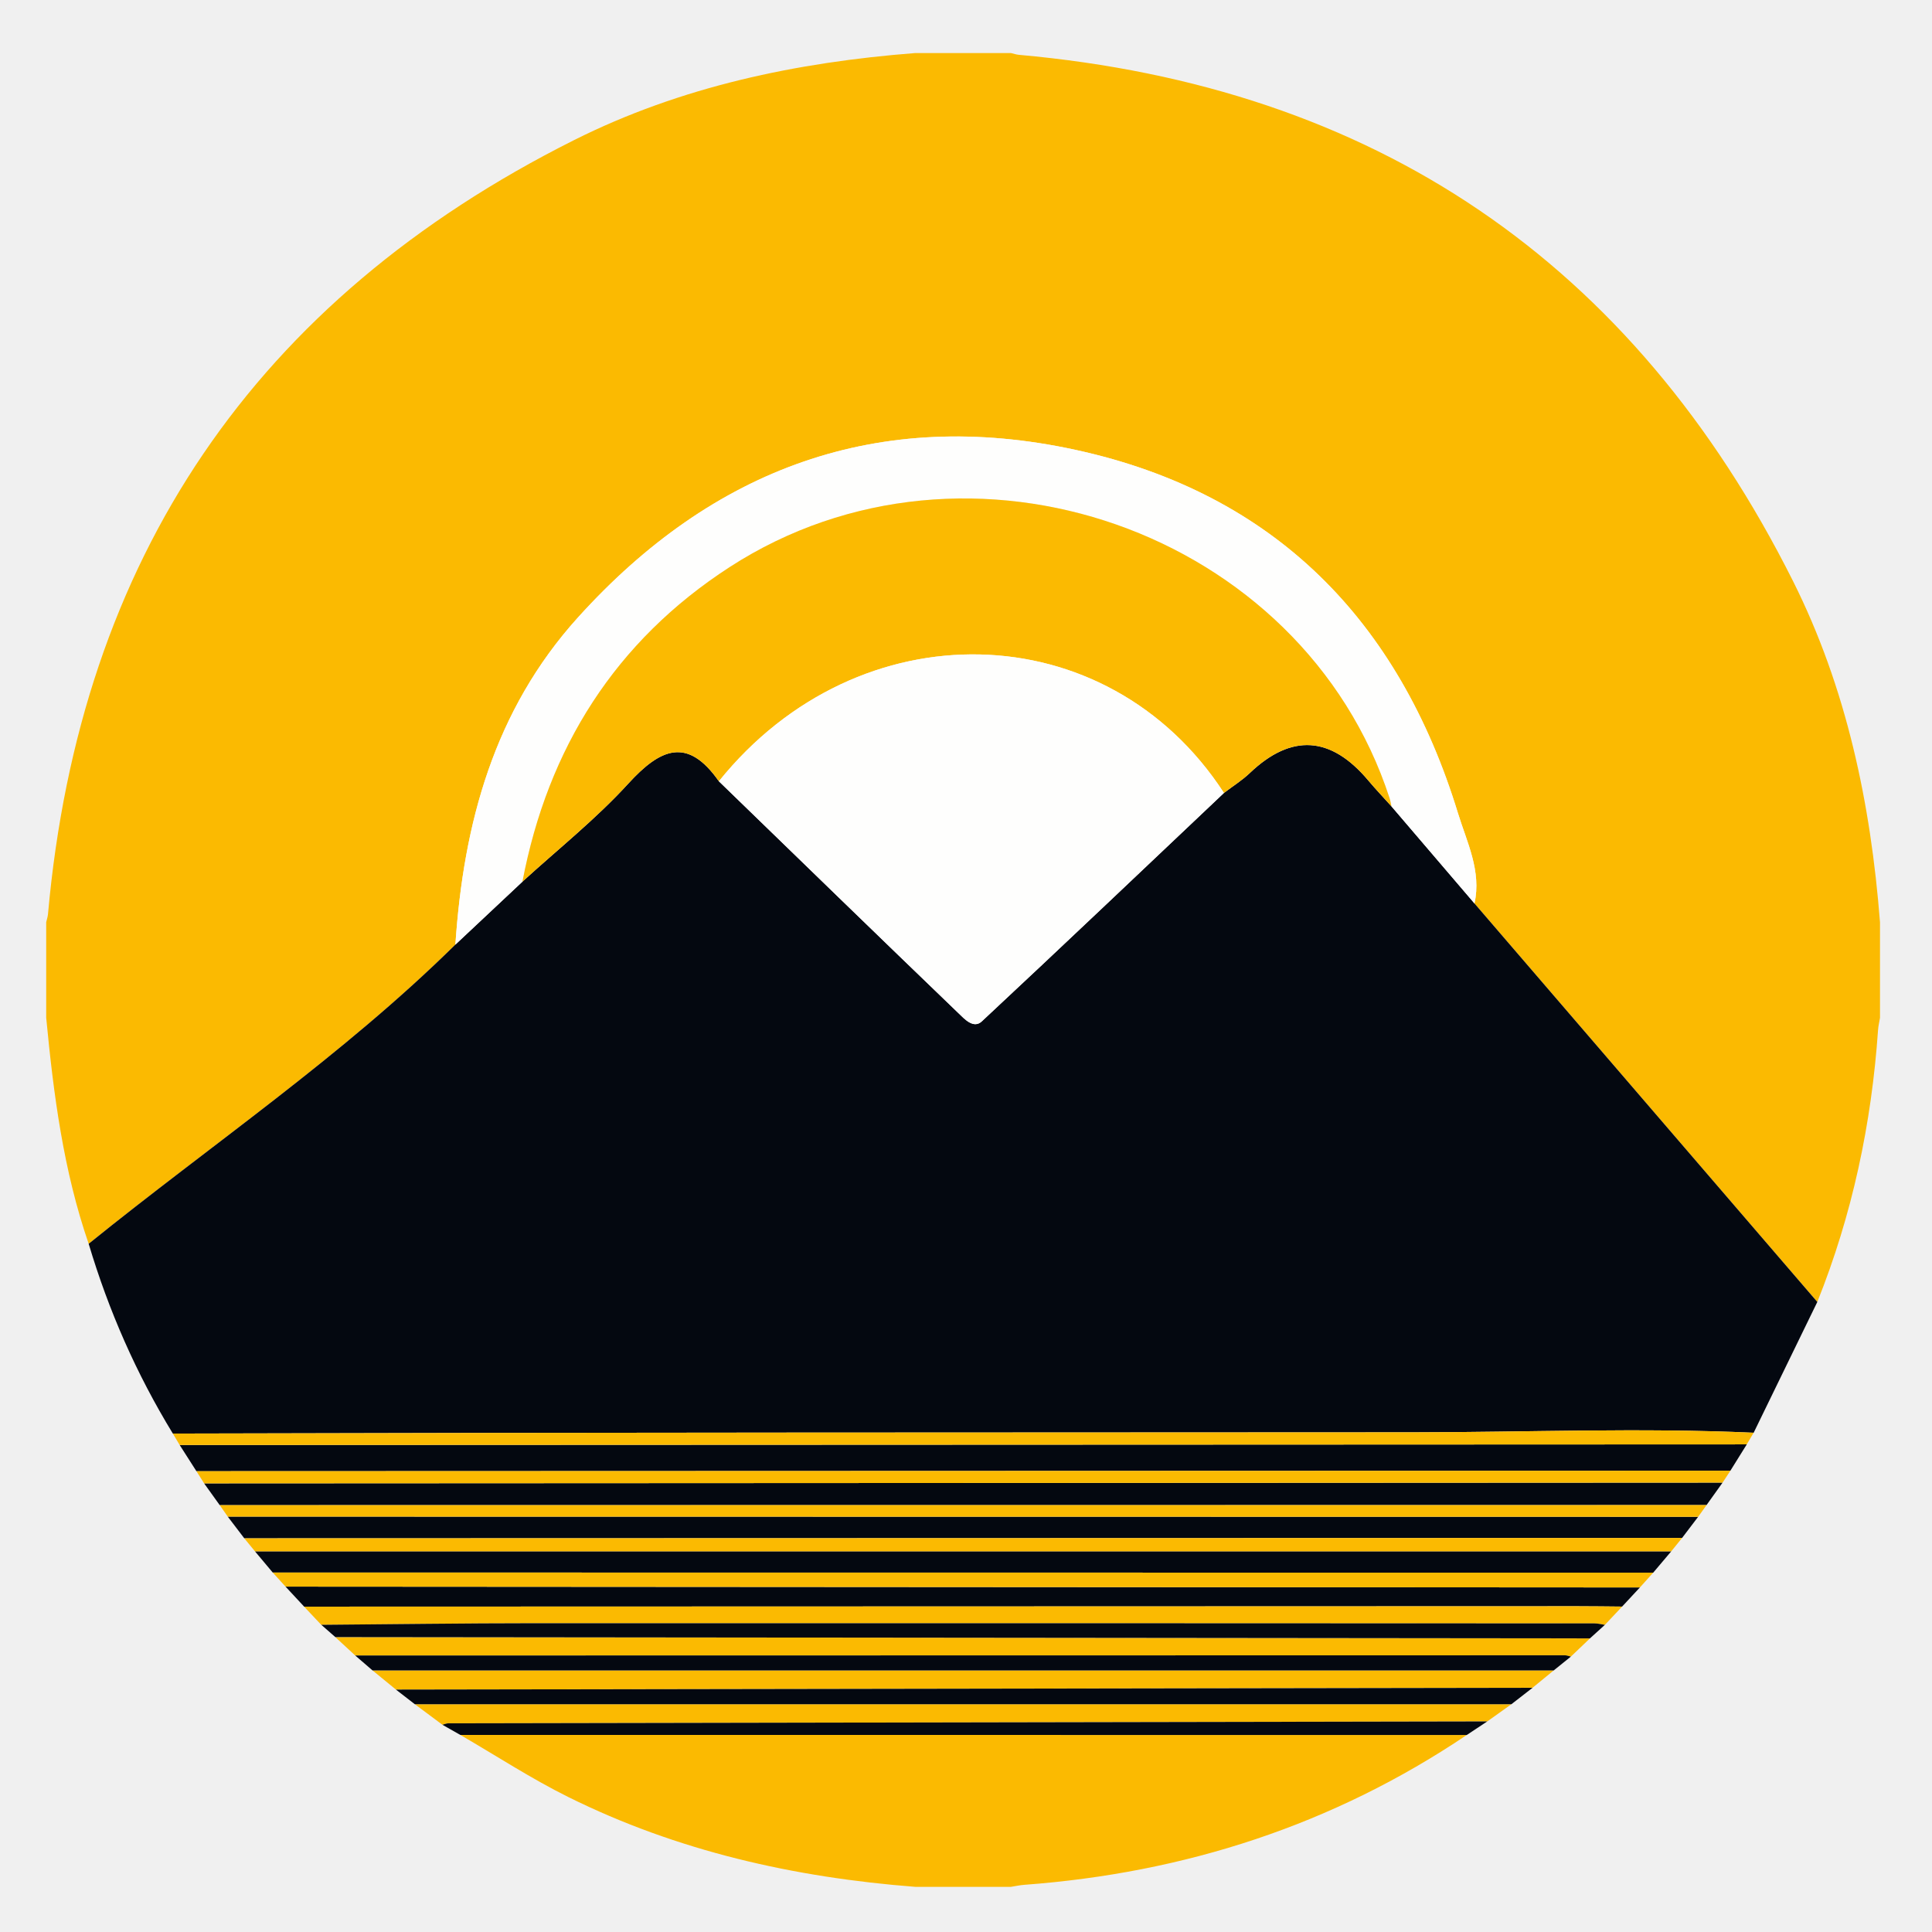
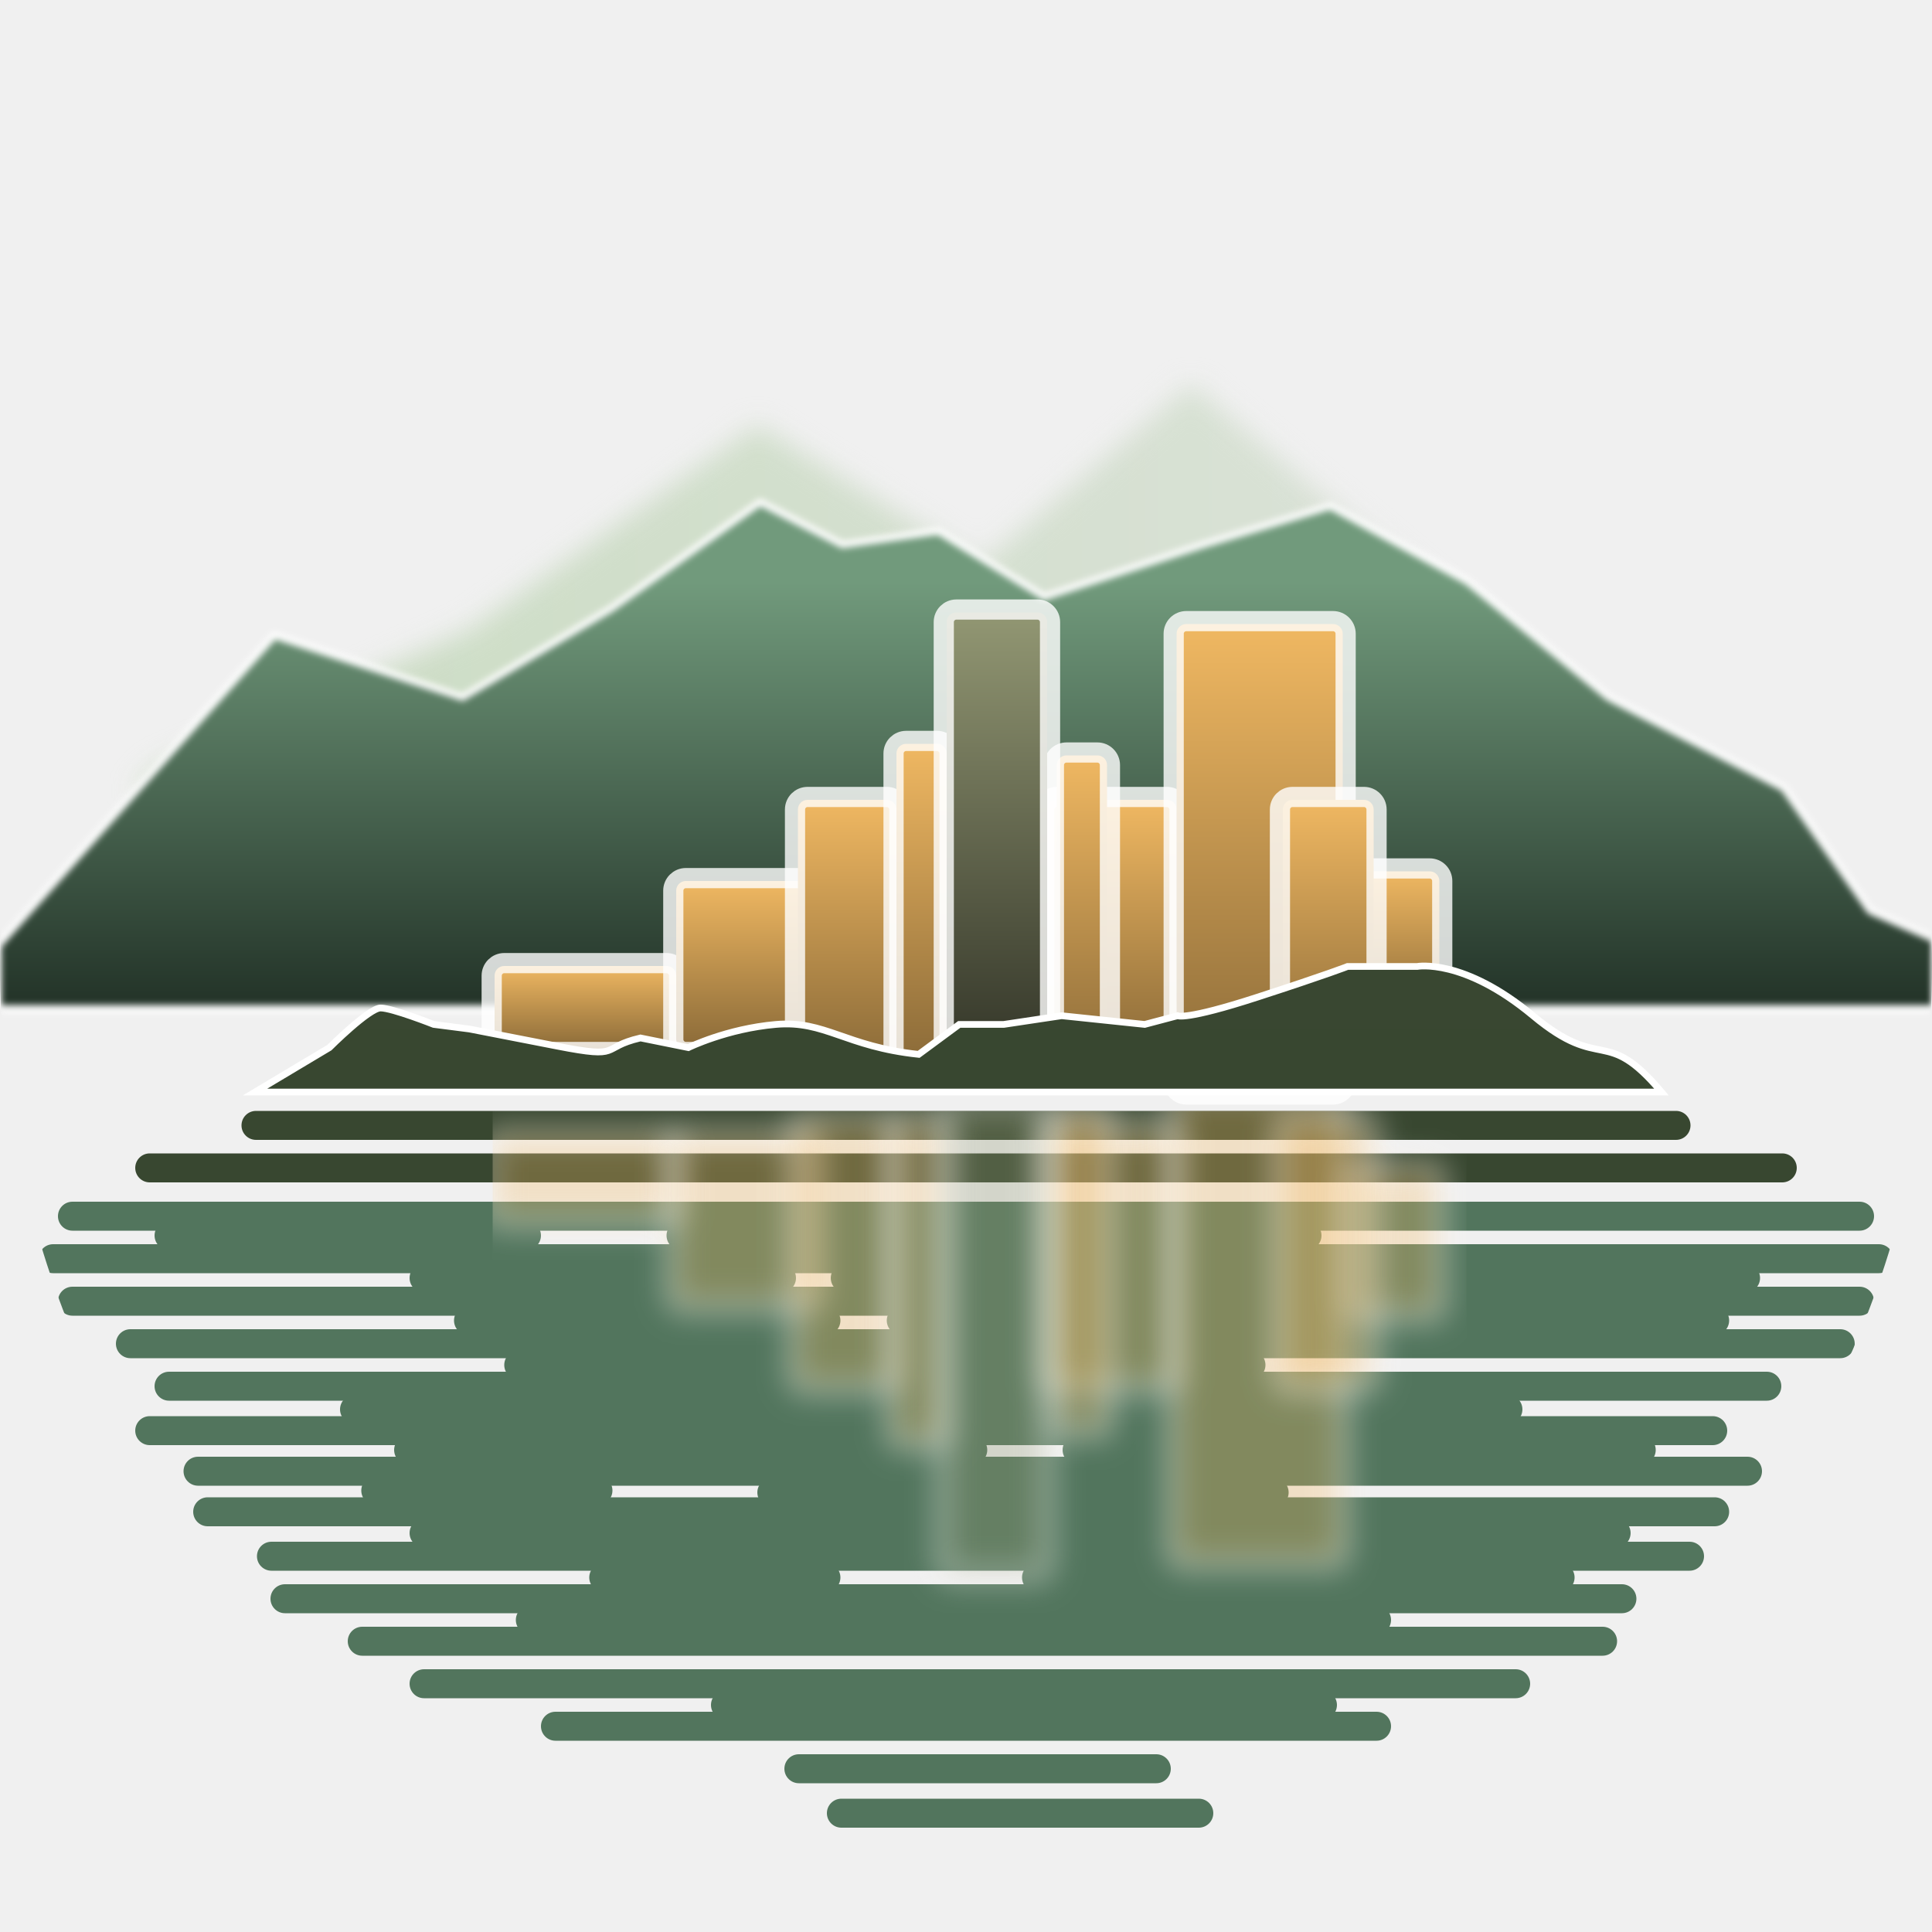
- <svg xmlns="http://www.w3.org/2000/svg" xmlns:xlink="http://www.w3.org/1999/xlink" width="281.46" height="281.46" enable-background="new 0 0 256 256" version="1.1" xml:space="preserve">
-   <style type="text/css">.st0{fill-rule:evenodd;clip-rule:evenodd;fill:#000000;}
- 
- 	@keyframes rotate {
- 		from {
- 			transform: rotate(0deg);
- 			transform-origin: 50% 50%;
- 		}
- 		to {
- 			transform: rotate(360deg);
- 			transform-origin: 50% 50%;
- 		}
- 	}
- 
- 	#Fill-1 {
- 	  animation-name: rotate;
- 		animation-duration: 6s;
- 		animation-iteration-count: infinite;
- 		animation-timing-function: linear;
- 	}
- 	#Fill-4 {
- 	  animation-name: rotate;
- 		animation-duration: 5s;
- 		animation-iteration-count: infinite;
- 		animation-timing-function: linear;
- 	}
- 	#Fill-6 {
- 	  animation-name: rotate;
- 		animation-duration: 4s;
- 		animation-iteration-count: infinite;
- 		animation-timing-function: linear;
- 	}</style>
+ <svg xmlns="http://www.w3.org/2000/svg" width="287" height="287" viewBox="0 0 287 287" fill="none">
+   <g clip-path="url(#clip0_60008_756)">
+     <mask id="mask0_60008_756" style="mask-type:luminance" maskUnits="userSpaceOnUse" x="0" y="0" width="287" height="287">
+       <path d="M287 143.5C287 64.247 222.753 0 143.5 0C64.247 0 0 64.247 0 143.5C0 222.753 64.247 287 143.5 287C222.753 287 287 222.753 287 143.5Z" fill="white" />
+     </mask>
+     <g mask="url(#mask0_60008_756)">
+       <g filter="url(#filter0_f_60008_756)">
+         <path d="M51.086 101.885L23.247 114.226L19.803 117.957H259.448L245.672 115.087L176.935 57.113L145.796 83.804L112.504 63.14L69.741 93.562L51.086 101.885Z" fill="url(#paint0_linear_60008_756)" />
+       </g>
+       <g filter="url(#filter1_f_60008_756)">
+         <path d="M40.467 94.71L-0.287 140.63V149.814H289.87V140.63L277.792 135.32L264.987 117.096L238.94 103.607L217.986 86.387L197.613 75.194L178.696 80.934L155.123 88.683L139.407 78.925L125.147 80.934L112.923 74.62L90.805 90.405L68.687 103.607L40.467 94.71Z" fill="url(#paint1_linear_60008_756)" />
+         <path d="M40.754 94.423L-0.287 140.486V149.814H289.87V140.63L277.792 135.32L264.987 117.096L238.94 103.607L217.986 86.387L197.613 75.194L178.696 80.934L155.123 88.683L139.407 78.925L125.147 80.934L112.923 74.62L90.805 90.405L68.687 103.607L40.754 94.423Z" stroke="white" />
+       </g>
+       <path d="M276.237 178.514H10.762C9.574 178.514 8.61 179.478 8.61 180.667C8.61 181.855 9.574 182.819 10.762 182.819H276.237C277.426 182.819 278.39 181.855 278.39 180.667C278.39 179.478 277.426 178.514 276.237 178.514Z" fill="#52755D" />
+       <path d="M279.108 184.828H7.892C6.704 184.828 5.74 185.792 5.74 186.981C5.74 188.169 6.704 189.133 7.892 189.133H279.108C280.296 189.133 281.26 188.169 281.26 186.981C281.26 185.792 280.296 184.828 279.108 184.828Z" fill="#52755D" />
+       <path d="M276.237 191.142H10.762C9.574 191.142 8.61 192.106 8.61 193.294C8.61 194.483 9.574 195.447 10.762 195.447H276.237C277.426 195.447 278.39 194.483 278.39 193.294C278.39 192.106 277.426 191.142 276.237 191.142Z" fill="#52755D" />
+       <path d="M273.367 197.456H19.372C18.184 197.456 17.22 198.42 17.22 199.609C17.22 200.797 18.184 201.761 19.372 201.761H273.367C274.556 201.761 275.52 200.797 275.52 199.609C275.52 198.42 274.556 197.456 273.367 197.456Z" fill="#52755D" />
+       <path d="M262.461 203.77H25.113C23.924 203.77 22.96 204.734 22.96 205.923C22.96 207.111 23.924 208.075 25.113 208.075H262.461C263.65 208.075 264.614 207.111 264.614 205.923C264.614 204.734 263.65 203.77 262.461 203.77Z" fill="#52755D" />
+       <path d="M254.425 210.371H22.242C21.054 210.371 20.09 211.335 20.09 212.523C20.09 213.712 21.054 214.676 22.242 214.676H254.425C255.614 214.676 256.578 213.712 256.578 212.523C256.578 211.335 255.614 210.371 254.425 210.371Z" fill="#52755D" />
+       <path d="M259.591 216.398H29.417C28.229 216.398 27.265 217.362 27.265 218.55C27.265 219.739 28.229 220.703 29.417 220.703H259.591C260.78 220.703 261.744 219.739 261.744 218.55C261.744 217.362 260.78 216.398 259.591 216.398Z" fill="#52755D" />
+       <path d="M254.712 222.425H30.852C29.664 222.425 28.7 223.389 28.7 224.578C28.7 225.766 29.664 226.73 30.852 226.73H254.712C255.901 226.73 256.865 225.766 256.865 224.578C256.865 223.389 255.901 222.425 254.712 222.425Z" fill="#52755D" />
+       <path d="M250.981 229.026H40.323C39.135 229.026 38.171 229.99 38.171 231.179C38.171 232.367 39.135 233.331 40.323 233.331H250.981C252.17 233.331 253.134 232.367 253.134 231.179C253.134 229.99 252.17 229.026 250.981 229.026Z" fill="#52755D" />
+       <path d="M240.936 235.34H42.332C41.144 235.34 40.18 236.304 40.18 237.492C40.18 238.681 41.144 239.645 42.332 239.645H240.936C242.125 239.645 243.089 238.681 243.089 237.492C243.089 236.304 242.125 235.34 240.936 235.34Z" fill="#52755D" />
+       <path d="M238.066 241.654H53.812C52.624 241.654 51.66 242.618 51.66 243.807C51.66 244.995 52.624 245.959 53.812 245.959H238.066C239.255 245.959 240.219 244.995 240.219 243.807C240.219 242.618 239.255 241.654 238.066 241.654Z" fill="#52755D" />
+       <path d="M225.151 247.968H62.996C61.808 247.968 60.844 248.932 60.844 250.121C60.844 251.309 61.808 252.273 62.996 252.273H225.151C226.34 252.273 227.304 251.309 227.304 250.121C227.304 248.932 226.34 247.968 225.151 247.968Z" fill="#52755D" />
+       <path d="M204.487 254.282H82.512C81.324 254.282 80.36 255.246 80.36 256.434C80.36 257.623 81.324 258.587 82.512 258.587H204.487C205.676 258.587 206.64 257.623 206.64 256.434C206.64 255.246 205.676 254.282 204.487 254.282Z" fill="#52755D" />
+       <path d="M78.207 181.384H25.113C23.924 181.384 22.96 182.348 22.96 183.537C22.96 184.725 23.924 185.689 25.113 185.689H78.207C79.396 185.689 80.36 184.725 80.36 183.537C80.36 182.348 79.396 181.384 78.207 181.384Z" fill="#52755D" />
+       <path d="M116.091 187.698H62.996C61.808 187.698 60.844 188.662 60.844 189.85C60.844 191.039 61.808 192.003 62.996 192.003H116.091C117.28 192.003 118.244 191.039 118.244 189.85C118.244 188.662 117.28 187.698 116.091 187.698Z" fill="#52755D" />
+       <path d="M122.692 194.012H69.597C68.409 194.012 67.445 194.976 67.445 196.164C67.445 197.353 68.409 198.317 69.597 198.317H122.692C123.881 198.317 124.845 197.353 124.845 196.164C124.845 194.976 123.881 194.012 122.692 194.012Z" fill="#52755D" />
+       <path d="M185.832 200.613H77.059C75.871 200.613 74.907 201.577 74.907 202.766C74.907 203.954 75.871 204.918 77.059 204.918H185.832C187.021 204.918 187.985 203.954 187.985 202.766C187.985 201.577 187.021 200.613 185.832 200.613Z" fill="#52755D" />
+       <path d="M224.003 207.214H52.664C51.476 207.214 50.512 208.178 50.512 209.366C50.512 210.555 51.476 211.519 52.664 211.519H224.003C225.192 211.519 226.156 210.555 226.156 209.366C226.156 208.178 225.192 207.214 224.003 207.214Z" fill="#52755D" />
+       <path d="M243.806 213.241H160.002C158.814 213.241 157.85 214.205 157.85 215.393C157.85 216.582 158.814 217.546 160.002 217.546H243.806C244.995 217.546 245.959 216.582 245.959 215.393C245.959 214.205 244.995 213.241 243.806 213.241Z" fill="#52755D" />
+       <path d="M144.504 213.241H60.7C59.512 213.241 58.548 214.205 58.548 215.393C58.548 216.582 59.512 217.546 60.7 217.546H144.504C145.693 217.546 146.657 216.582 146.657 215.393C146.657 214.205 145.693 213.241 144.504 213.241Z" fill="#52755D" />
+       <path d="M189.276 219.555H114.656C113.468 219.555 112.504 220.519 112.504 221.707C112.504 222.896 113.468 223.86 114.656 223.86H189.276C190.465 223.86 191.429 222.896 191.429 221.707C191.429 220.519 190.465 219.555 189.276 219.555Z" fill="#52755D" />
+       <path d="M88.826 219.268H55.821C54.633 219.268 53.669 220.232 53.669 221.421C53.669 222.609 54.633 223.573 55.821 223.573H88.826C90.015 223.573 90.979 222.609 90.979 221.421C90.979 220.232 90.015 219.268 88.826 219.268Z" fill="#52755D" />
+       <path d="M240.076 225.582H62.996C61.808 225.582 60.844 226.546 60.844 227.735C60.844 228.923 61.808 229.887 62.996 229.887H240.076C241.264 229.887 242.228 228.923 242.228 227.735C242.228 226.546 241.264 225.582 240.076 225.582Z" fill="#52755D" />
+       <path d="M122.692 232.183H89.687C88.499 232.183 87.535 233.147 87.535 234.335C87.535 235.524 88.499 236.488 89.687 236.488H122.692C123.881 236.488 124.845 235.524 124.845 234.335C124.845 233.147 123.881 232.183 122.692 232.183Z" fill="#52755D" />
+       <path d="M231.752 232.183H153.975C152.787 232.183 151.823 233.147 151.823 234.335C151.823 235.524 152.787 236.488 153.975 236.488H231.752C232.941 236.488 233.905 235.524 233.905 234.335C233.905 233.147 232.941 232.183 231.752 232.183Z" fill="#52755D" />
+       <path d="M204.487 238.497H78.781C77.593 238.497 76.629 239.461 76.629 240.649C76.629 241.838 77.593 242.802 78.781 242.802H204.487C205.676 242.802 206.64 241.838 206.64 240.649C206.64 239.461 205.676 238.497 204.487 238.497Z" fill="#52755D" />
+       <path d="M196.451 251.125H107.768C106.58 251.125 105.616 252.089 105.616 253.277C105.616 254.466 106.58 255.43 107.768 255.43H196.451C197.64 255.43 198.604 254.466 198.604 253.277C198.604 252.089 197.64 251.125 196.451 251.125Z" fill="#52755D" />
+       <path d="M259.304 187.698H125.562C124.374 187.698 123.41 188.662 123.41 189.85C123.41 191.039 124.374 192.003 125.562 192.003H259.304C260.493 192.003 261.457 191.039 261.457 189.85C261.457 188.662 260.493 187.698 259.304 187.698Z" fill="#52755D" />
+       <path d="M254.712 194.012H133.885C132.697 194.012 131.733 194.976 131.733 196.164C131.733 197.353 132.697 198.317 133.885 198.317H254.712C255.901 198.317 256.865 197.353 256.865 196.164C256.865 194.976 255.901 194.012 254.712 194.012Z" fill="#52755D" />
+       <path d="M194.155 181.384H101.167C99.979 181.384 99.015 182.348 99.015 183.537C99.015 184.725 99.979 185.689 101.167 185.689H194.155C195.344 185.689 196.308 184.725 196.308 183.537C196.308 182.348 195.344 181.384 194.155 181.384Z" fill="#52755D" />
+       <path d="M171.769 260.596H118.674C117.486 260.596 116.522 261.56 116.522 262.748C116.522 263.937 117.486 264.901 118.674 264.901H171.769C172.958 264.901 173.922 263.937 173.922 262.748C173.922 261.56 172.958 260.596 171.769 260.596Z" fill="#52755D" />
+       <path d="M122.836 269.35C122.836 268.161 123.8 267.197 124.988 267.197H178.083C179.272 267.197 180.236 268.161 180.236 269.35C180.236 270.538 179.272 271.502 178.083 271.502H124.988C123.8 271.502 122.836 270.538 122.836 269.35Z" fill="#52755D" />
+       <path d="M99.015 143.5H74.907C74.114 143.5 73.472 144.142 73.472 144.935V154.406C73.472 155.199 74.114 155.841 74.907 155.841H99.015C99.808 155.841 100.45 155.199 100.45 154.406V144.935C100.45 144.142 99.808 143.5 99.015 143.5Z" fill="url(#paint2_linear_60008_756)" />
+       <path d="M99.015 143.07H74.907C73.877 143.07 73.041 143.905 73.041 144.935V154.406C73.041 155.436 73.877 156.272 74.907 156.272H99.015C100.045 156.272 100.881 155.436 100.881 154.406V144.935C100.881 143.905 100.045 143.07 99.015 143.07Z" stroke="white" stroke-opacity="0.8" stroke-width="3" />
+       <path d="M212.38 129.437H202.335C201.542 129.437 200.9 130.079 200.9 130.872V149.527C200.9 150.32 201.542 150.962 202.335 150.962H212.38C213.172 150.962 213.815 150.32 213.815 149.527V130.872C213.815 130.079 213.172 129.437 212.38 129.437Z" fill="url(#paint3_linear_60008_756)" />
+       <path d="M212.38 129.006H202.335C201.305 129.006 200.469 129.842 200.469 130.872V149.527C200.469 150.557 201.305 151.392 202.335 151.392H212.38C213.41 151.392 214.245 150.557 214.245 149.527V130.872C214.245 129.842 213.41 129.006 212.38 129.006Z" stroke="white" stroke-opacity="0.8" stroke-width="3" />
+       <path d="M119.966 130.872H101.885C101.092 130.872 100.45 131.514 100.45 132.307V154.406C100.45 155.199 101.092 155.841 101.885 155.841H119.966C120.758 155.841 121.401 155.199 121.401 154.406V132.307C121.401 131.514 120.758 130.872 119.966 130.872Z" fill="url(#paint4_linear_60008_756)" />
+       <path d="M119.966 130.442H101.885C100.854 130.442 100.019 131.277 100.019 132.307V154.406C100.019 155.436 100.854 156.272 101.885 156.272H119.966C120.996 156.272 121.831 155.436 121.831 154.406V132.307C121.831 131.277 120.996 130.442 119.966 130.442Z" stroke="white" stroke-opacity="0.8" stroke-width="3" />
+       <path d="M131.733 118.818H119.966C119.173 118.818 118.531 119.46 118.531 120.253V156.702C118.531 157.495 119.173 158.137 119.966 158.137H131.733C132.526 158.137 133.168 157.495 133.168 156.702V120.253C133.168 119.46 132.526 118.818 131.733 118.818Z" fill="url(#paint5_linear_60008_756)" />
+       <path d="M131.733 118.388H119.966C118.936 118.388 118.1 119.223 118.1 120.253V156.702C118.1 157.732 118.936 158.568 119.966 158.568H131.733C132.763 158.568 133.598 157.732 133.598 156.702V120.253C133.598 119.223 132.763 118.388 131.733 118.388Z" stroke="white" stroke-opacity="0.8" stroke-width="3" />
+       <path d="M173.348 118.818H156.989C156.196 118.818 155.554 119.46 155.554 120.253V155.554C155.554 156.347 156.196 156.989 156.989 156.989H173.348C174.14 156.989 174.783 156.347 174.783 155.554V120.253C174.783 119.46 174.14 118.818 173.348 118.818Z" fill="url(#paint6_linear_60008_756)" />
+       <path d="M173.348 118.388H156.989C155.959 118.388 155.123 119.223 155.123 120.253V155.554C155.123 156.584 155.959 157.42 156.989 157.42H173.348C174.378 157.42 175.213 156.584 175.213 155.554V120.253C175.213 119.223 174.378 118.388 173.348 118.388Z" stroke="white" stroke-opacity="0.8" stroke-width="3" />
+       <path d="M139.195 110.495H134.603C133.81 110.495 133.168 111.137 133.168 111.93V156.702C133.168 157.495 133.81 158.137 134.603 158.137H139.195C139.987 158.137 140.63 157.495 140.63 156.702V111.93C140.63 111.137 139.987 110.495 139.195 110.495Z" fill="url(#paint7_linear_60008_756)" />
+       <path d="M139.195 110.065H134.603C133.573 110.065 132.737 110.9 132.737 111.93V156.702C132.737 157.732 133.573 158.568 134.603 158.568H139.195C140.225 158.568 141.06 157.732 141.06 156.702V111.93C141.06 110.9 140.225 110.065 139.195 110.065Z" stroke="white" stroke-opacity="0.8" stroke-width="3" />
+       <path d="M163.016 112.217H158.424C157.631 112.217 156.989 112.859 156.989 113.652V158.424C156.989 159.217 157.631 159.859 158.424 159.859H163.016C163.808 159.859 164.451 159.217 164.451 158.424V113.652C164.451 112.859 163.808 112.217 163.016 112.217Z" fill="url(#paint8_linear_60008_756)" />
+       <path d="M163.016 111.786H158.424C157.394 111.786 156.558 112.622 156.558 113.652V158.424C156.558 159.454 157.394 160.289 158.424 160.289H163.016C164.046 160.289 164.881 159.454 164.881 158.424V113.652C164.881 112.622 164.046 111.786 163.016 111.786Z" stroke="white" stroke-opacity="0.8" stroke-width="3" />
+       <path d="M154.119 90.979H142.065C141.272 90.979 140.63 91.621 140.63 92.414V158.998C140.63 159.791 141.272 160.433 142.065 160.433H154.119C154.911 160.433 155.554 159.791 155.554 158.998V92.414C155.554 91.621 154.911 90.979 154.119 90.979Z" fill="url(#paint9_linear_60008_756)" />
+       <path d="M154.119 90.549H142.065C141.035 90.549 140.199 91.384 140.199 92.414V158.998C140.199 160.028 141.035 160.864 142.065 160.864H154.119C155.149 160.864 155.984 160.028 155.984 158.998V92.414C155.984 91.384 155.149 90.549 154.119 90.549Z" stroke="white" stroke-opacity="0.8" stroke-width="3" />
+       <path d="M198.03 92.701H176.218C175.425 92.701 174.783 93.344 174.783 94.136V160.72C174.783 161.513 175.425 162.155 176.218 162.155H198.03C198.822 162.155 199.465 161.513 199.465 160.72V94.136C199.465 93.344 198.822 92.701 198.03 92.701Z" fill="url(#paint10_linear_60008_756)" />
+       <path d="M198.03 92.27H176.218C175.188 92.27 174.352 93.106 174.352 94.136V160.72C174.352 161.75 175.188 162.586 176.218 162.586H198.03C199.06 162.586 199.895 161.75 199.895 160.72V94.136C199.895 93.106 199.06 92.27 198.03 92.27Z" stroke="white" stroke-opacity="0.8" stroke-width="3" />
+       <path d="M202.622 118.818H192.003C191.21 118.818 190.568 119.46 190.568 120.253V156.702C190.568 157.495 191.21 158.137 192.003 158.137H202.622C203.414 158.137 204.057 157.495 204.057 156.702V120.253C204.057 119.46 203.414 118.818 202.622 118.818Z" fill="url(#paint11_linear_60008_756)" />
+       <path d="M202.622 118.388H192.003C190.973 118.388 190.137 119.223 190.137 120.253V156.702C190.137 157.732 190.973 158.568 192.003 158.568H202.622C203.652 158.568 204.487 157.732 204.487 156.702V120.253C204.487 119.223 203.652 118.388 202.622 118.388Z" stroke="white" stroke-opacity="0.8" stroke-width="3" />
+       <path d="M64.431 152.179C64.431 152.179 58.261 149.739 56.539 149.739C54.817 149.739 48.933 155.623 48.933 155.623L37.884 162.224H246.82C238.353 152.179 238.066 159.497 227.734 150.887C217.402 142.277 210.514 143.569 210.514 143.569H206.209H200.182C200.182 143.569 197.312 144.717 186.693 148.161C176.074 151.605 174.926 150.887 174.926 150.887L170.047 152.179L157.706 150.887L149.096 152.179H142.495L136.468 156.627C125.562 155.479 122.577 151.544 115.267 152.179C107.958 152.814 102.253 155.623 102.253 155.623L95.14 154.188C88.97 155.623 92.701 157.345 82.799 155.408C72.898 153.47 69.741 152.862 69.741 152.862L64.431 152.179Z" fill="url(#paint12_linear_60008_756)" stroke="white" />
+       <path d="M264.757 171.339H22.242C21.054 171.339 20.09 172.303 20.09 173.491C20.09 174.68 21.054 175.644 22.242 175.644H264.757C265.946 175.644 266.91 174.68 266.91 173.491C266.91 172.303 265.946 171.339 264.757 171.339Z" fill="#384730" />
+       <path d="M248.973 165.025H38.028C36.839 165.025 35.875 165.989 35.875 167.178C35.875 168.366 36.839 169.33 38.028 169.33H248.973C250.161 169.33 251.125 168.366 251.125 167.178C251.125 165.989 250.161 165.025 248.973 165.025Z" fill="#384730" />
+       <mask id="mask1_60008_756" style="mask-type:alpha" maskUnits="userSpaceOnUse" x="73" y="165" width="145" height="75">
+         <path d="M217.833 165.025H73.185V239.645H217.833V165.025Z" fill="white" />
+       </mask>
+       <g mask="url(#mask1_60008_756)">
+         <g filter="url(#filter2_f_60008_756)">
+           <path d="M98.728 181.097H74.62C73.827 181.097 73.185 180.455 73.185 179.662V170.191C73.185 169.399 73.827 168.756 74.62 168.756H98.728C99.52 168.756 100.163 169.399 100.163 170.191V179.662C100.163 180.455 99.52 181.097 98.728 181.097Z" fill="#F0B862" fill-opacity="0.3" />
+           <path d="M98.728 181.528H74.62C73.59 181.528 72.754 180.692 72.754 179.662V170.191C72.754 169.161 73.59 168.326 74.62 168.326H98.728C99.758 168.326 100.593 169.161 100.593 170.191V179.662C100.593 180.692 99.758 181.528 98.728 181.528Z" stroke="white" stroke-opacity="0.3" stroke-width="3" />
+         </g>
+         <g filter="url(#filter3_f_60008_756)">
+           <path d="M212.093 195.16H202.048C201.255 195.16 200.613 194.518 200.613 193.725V175.07C200.613 174.278 201.255 173.635 202.048 173.635H212.093C212.885 173.635 213.528 174.278 213.528 175.07V193.725C213.528 194.518 212.885 195.16 212.093 195.16Z" fill="#F0B862" fill-opacity="0.3" />
+           <path d="M212.093 195.591H202.048C201.018 195.591 200.182 194.755 200.182 193.725V175.07C200.182 174.04 201.018 173.205 202.048 173.205H212.093C213.123 173.205 213.958 174.04 213.958 175.07V193.725C213.958 194.755 213.123 195.591 212.093 195.591Z" stroke="white" stroke-opacity="0.3" stroke-width="3" />
+         </g>
+         <g filter="url(#filter4_f_60008_756)">
+           <path d="M119.679 193.725H101.598C100.805 193.725 100.163 193.083 100.163 192.29V170.191C100.163 169.399 100.805 168.756 101.598 168.756H119.679C120.471 168.756 121.114 169.399 121.114 170.191V192.29C121.114 193.083 120.471 193.725 119.679 193.725Z" fill="#F0B862" fill-opacity="0.3" />
+           <path d="M119.679 194.156H101.598C100.568 194.156 99.732 193.32 99.732 192.29V170.191C99.732 169.161 100.568 168.326 101.598 168.326H119.679C120.709 168.326 121.544 169.161 121.544 170.191V192.29C121.544 193.32 120.709 194.156 119.679 194.156Z" stroke="white" stroke-opacity="0.3" stroke-width="3" />
+         </g>
+         <g filter="url(#filter5_f_60008_756)">
+           <path d="M131.446 205.779H119.679C118.886 205.779 118.244 205.137 118.244 204.344V167.895C118.244 167.103 118.886 166.46 119.679 166.46H131.446C132.238 166.46 132.881 167.103 132.881 167.895V204.344C132.881 205.137 132.238 205.779 131.446 205.779Z" fill="#F0B862" fill-opacity="0.3" />
+           <path d="M131.446 206.21H119.679C118.649 206.21 117.813 205.374 117.813 204.344V167.895C117.813 166.865 118.649 166.03 119.679 166.03H131.446C132.476 166.03 133.311 166.865 133.311 167.895V204.344C133.311 205.374 132.476 206.21 131.446 206.21Z" stroke="white" stroke-opacity="0.3" stroke-width="3" />
+         </g>
+         <g filter="url(#filter6_f_60008_756)">
+           <path d="M173.061 205.779H156.702C155.909 205.779 155.267 205.137 155.267 204.344V169.043C155.267 168.251 155.909 167.608 156.702 167.608H173.061C173.853 167.608 174.496 168.251 174.496 169.043V204.344C174.496 205.137 173.853 205.779 173.061 205.779Z" fill="#F0B862" fill-opacity="0.3" />
+           <path d="M173.061 206.21H156.702C155.672 206.21 154.836 205.374 154.836 204.344V169.043C154.836 168.013 155.672 167.178 156.702 167.178H173.061C174.091 167.178 174.926 168.013 174.926 169.043V204.344C174.926 205.374 174.091 206.21 173.061 206.21Z" stroke="white" stroke-opacity="0.3" stroke-width="3" />
+         </g>
+         <g filter="url(#filter7_f_60008_756)">
+           <path d="M138.908 214.102H134.316C133.523 214.102 132.881 213.46 132.881 212.667V167.895C132.881 167.103 133.523 166.46 134.316 166.46H138.908C139.7 166.46 140.343 167.103 140.343 167.895V212.667C140.343 213.46 139.7 214.102 138.908 214.102Z" fill="#F0B862" fill-opacity="0.3" />
+           <path d="M138.908 214.533H134.316C133.286 214.533 132.45 213.697 132.45 212.667V167.895C132.45 166.865 133.286 166.03 134.316 166.03H138.908C139.938 166.03 140.773 166.865 140.773 167.895V212.667C140.773 213.697 139.938 214.533 138.908 214.533Z" stroke="white" stroke-opacity="0.3" stroke-width="3" />
+         </g>
+         <g filter="url(#filter8_f_60008_756)">
+           <path d="M162.729 212.38H158.137C157.344 212.38 156.702 211.738 156.702 210.945V166.173C156.702 165.38 157.344 164.738 158.137 164.738H162.729C163.521 164.738 164.164 165.38 164.164 166.173V210.945C164.164 211.738 163.521 212.38 162.729 212.38Z" fill="#F0B862" fill-opacity="0.3" />
+           <path d="M162.729 212.811H158.137C157.107 212.811 156.271 211.975 156.271 210.945V166.173C156.271 165.143 157.107 164.308 158.137 164.308H162.729C163.759 164.308 164.594 165.143 164.594 166.173V210.945C164.594 211.975 163.759 212.811 162.729 212.811Z" stroke="white" stroke-opacity="0.3" stroke-width="3" />
+         </g>
+         <g filter="url(#filter9_f_60008_756)">
+           <path d="M153.832 233.618H141.778C140.985 233.618 140.343 232.976 140.343 232.183V165.599C140.343 164.807 140.985 164.164 141.778 164.164H153.832C154.624 164.164 155.267 164.807 155.267 165.599V232.183C155.267 232.976 154.624 233.618 153.832 233.618Z" fill="#929773" fill-opacity="0.3" />
+           <path d="M153.832 234.049H141.778C140.748 234.049 139.912 233.213 139.912 232.183V165.599C139.912 164.569 140.748 163.734 141.778 163.734H153.832C154.862 163.734 155.697 164.569 155.697 165.599V232.183C155.697 233.213 154.862 234.049 153.832 234.049Z" stroke="white" stroke-opacity="0.3" stroke-width="3" />
+         </g>
+         <g filter="url(#filter10_f_60008_756)">
+           <path d="M197.743 231.896H175.931C175.138 231.896 174.496 231.254 174.496 230.461V163.877C174.496 163.084 175.138 162.442 175.931 162.442H197.743C198.535 162.442 199.178 163.084 199.178 163.877V230.461C199.178 231.254 198.535 231.896 197.743 231.896Z" fill="#F0B862" fill-opacity="0.3" />
+           <path d="M197.743 232.327H175.931C174.901 232.327 174.065 231.491 174.065 230.461V163.877C174.065 162.847 174.901 162.012 175.931 162.012H197.743C198.773 162.012 199.608 162.847 199.608 163.877V230.461C199.608 231.491 198.773 232.327 197.743 232.327Z" stroke="white" stroke-opacity="0.3" stroke-width="3" />
+         </g>
+         <g filter="url(#filter11_f_60008_756)">
+           <path d="M202.335 205.779H191.716C190.923 205.779 190.281 205.137 190.281 204.344V167.895C190.281 167.103 190.923 166.46 191.716 166.46H202.335C203.127 166.46 203.77 167.103 203.77 167.895V204.344C203.77 205.137 203.127 205.779 202.335 205.779Z" fill="#F0B862" fill-opacity="0.3" />
+           <path d="M202.335 206.21H191.716C190.686 206.21 189.85 205.374 189.85 204.344V167.895C189.85 166.865 190.686 166.03 191.716 166.03H202.335C203.365 166.03 204.2 166.865 204.2 167.895V204.344C204.2 205.374 203.365 206.21 202.335 206.21Z" stroke="white" stroke-opacity="0.3" stroke-width="3" />
+         </g>
+       </g>
+     </g>
+   </g>
  <defs>
-     <symbol data-name="Layer 2" id="svg_3" viewBox="0 0 862.69 862.69">
-       <defs>
-         <style>.cls-1 {
-         fill: #fefefd;
-       }
- 
-       .cls-1, .cls-2, .cls-3 {
-         stroke-width: 0px;
-       }
- 
-       .cls-2 {
-         fill: #040810;
-       }
- 
-       .cls-3 {
-         fill: #fbba01;
-       }</style>
-       </defs>
-       <g data-name="Layer 1" id="svg_2">
-         <path class="cls-3" d="m862.69,408.85l0,44.98c-0.31,1.92 -0.79,3.83 -0.92,5.76c-3.05,44.09 -12.11,86.83 -28.57,127.93c-53.76,-62.49 -107.53,-124.99 -161.29,-187.48c3.39,-15.21 -3.64,-28.95 -7.78,-42.48c-27.7,-90.46 -86.23,-150.44 -179.72,-170.85c-92.88,-20.28 -170.96,8.73 -234.27,78.82c-39.44,43.67 -53.82,96.83 -57.65,153.9c-53.08,52.34 -114.81,94.07 -172.51,140.74c-11.9,-34.46 -16.53,-70.28 -19.98,-106.33c0,-14.99 0,-29.99 0,-44.98c0.29,-1.26 0.73,-2.5 0.84,-3.77c14.99,-167.26 97.42,-288.89 247.46,-364.12c50.34,-25.24 104.66,-36.62 160.55,-40.97c14.99,0 29.99,0 44.98,0c1.26,0.29 2.5,0.73 3.77,0.84c167.25,14.99 288.88,97.42 364.11,247.46c25.24,50.34 36.61,104.66 40.97,160.55l0.01,0z" />
-         <path class="cls-3" d="m668.3,791.24c-63,42.4 -132.74,64.9 -208.2,70.5c-2.1,0.16 -4.17,0.62 -6.26,0.95l-44.98,0c-56.93,-4.41 -111.89,-16.77 -163.26,-42.26c-17.46,-8.66 -33.88,-19.42 -50.78,-29.21c157.83,0 315.66,0.02 473.49,0.03l-0.01,-0.01z" />
-         <path class="cls-2" d="m833.2,587.53c-9.98,20.51 -19.96,41.02 -29.95,61.53c-53.16,-2.43 -106.91,-0.23 -160.12,-0.2c-194.51,0.11 -389.03,0.04 -583.55,0.59c-17.12,-28.02 -30.22,-57.83 -39.6,-89.28c57.7,-46.67 119.43,-88.41 172.51,-140.75c10.52,-9.87 21.03,-19.75 31.55,-29.62c16.7,-15.25 34.57,-29.44 49.75,-46.07c15.03,-16.47 27.81,-22.36 42.66,-1.14c37.52,36.38 74.99,72.8 112.65,109.03c2.81,2.7 7.11,7.59 11.04,3.92c38.18,-35.6 76,-71.59 113.92,-107.47c4.08,-3.11 8.49,-5.86 12.18,-9.38q29.32,-27.89 55.67,3.47c3.52,4.18 7.3,8.15 10.95,12.22c13.02,15.22 26.03,30.44 39.04,45.66c53.76,62.49 107.53,124.99 161.29,187.48l0.01,0.01z" />
-         <path class="cls-1" d="m671.91,400.05c-13.02,-15.22 -26.03,-30.44 -39.04,-45.66c-0.29,-1.28 -0.48,-2.59 -0.88,-3.83c-40.91,-125.76 -198.41,-181.27 -310.45,-108.73c-53.78,34.82 -85.51,85.14 -97.49,147.98c-10.52,9.87 -21.03,19.75 -31.55,29.62c3.83,-57.06 18.2,-110.23 57.65,-153.89c63.31,-70.09 141.39,-99.1 234.27,-78.82c93.49,20.42 152.02,80.39 179.72,170.85c4.14,13.52 11.17,27.26 7.78,42.48l-0.01,0z" />
-         <path class="cls-2" d="m800.01,654.54c-2.56,4.12 -5.13,8.25 -7.7,12.37c-240.55,0.08 -481.1,0.16 -721.65,0.24c-2.62,-4.11 -5.25,-8.22 -7.87,-12.32c245.74,-0.1 491.47,-0.19 737.21,-0.29l0.01,0z" />
-         <path class="cls-2" d="m788.64,672.52c-2.51,3.52 -5.03,7.04 -7.55,10.56c-233.15,0.01 -466.31,0.03 -699.46,0.04c-2.45,-3.42 -4.9,-6.83 -7.35,-10.25c238.12,-0.12 476.23,-0.23 714.35,-0.35l0.01,0z" />
-         <path class="cls-2" d="m777.14,688.6c-2.52,3.32 -5.04,6.63 -7.56,9.95c-225.46,0.06 -450.93,0.12 -676.39,0.18c-2.6,-3.41 -5.19,-6.81 -7.79,-10.22c230.58,0.03 461.16,0.06 691.73,0.09l0.01,0z" />
-         <path class="cls-2" d="m764.48,704.85c-2.83,3.35 -5.66,6.69 -8.49,10.04c-216.47,-0.02 -432.95,-0.04 -649.42,-0.06c-2.79,-3.33 -5.57,-6.65 -8.36,-9.98c222.09,0 444.18,0 666.27,0z" />
-         <path class="cls-2" d="m749.74,721.84c-2.79,3 -5.59,6.01 -8.38,9.01c-6.99,-0.06 -13.98,-0.16 -20.97,-0.16c-199.68,0.05 -399.36,0.12 -599.04,0.18c-2.92,-3.14 -5.84,-6.28 -8.76,-9.42c212.38,0.13 424.77,0.26 637.15,0.39z" />
-         <path class="cls-3" d="m726.24,745.81c-3,2.86 -5.99,5.71 -8.99,8.57c-0.95,-0.21 -1.89,-0.62 -2.84,-0.62c-189.68,0.01 -379.35,0.05 -569.03,0.1c-3.12,-2.88 -6.24,-5.77 -9.36,-8.65c196.74,0.2 393.48,0.4 590.22,0.6z" />
-         <path class="cls-3" d="m121.35,730.87c199.68,-0.06 399.36,-0.13 599.04,-0.18c6.99,0 13.98,0.1 20.97,0.16c-2.7,2.87 -5.41,5.74 -8.11,8.6c-1.6,-0.24 -3.2,-0.68 -4.8,-0.68c-166.16,-0.06 -332.31,-0.14 -498.47,-0.09c-33.53,0 -67.05,0.48 -100.58,0.75c-2.69,-2.85 -5.37,-5.7 -8.06,-8.55l0.01,-0.01z" />
-         <path class="cls-3" d="m709.19,760.88c-3.32,2.72 -6.64,5.43 -9.95,8.15c-178.24,0.28 -356.48,0.57 -534.72,0.85c-3.66,-3 -7.32,-5.99 -10.98,-8.99c185.22,0 370.44,0 555.66,-0.01l-0.01,0z" />
-         <path class="cls-3" d="m749.74,721.84c-212.38,-0.13 -424.77,-0.26 -637.15,-0.39c-2.01,-2.21 -4.01,-4.41 -6.02,-6.62c216.47,0.02 432.95,0.04 649.42,0.06c-2.08,2.32 -4.17,4.63 -6.25,6.95z" />
-         <path class="cls-3" d="m689.27,776.78c-3.78,2.7 -7.56,5.39 -11.33,8.09c-162.91,0.29 -325.82,0.57 -488.73,0.89c-0.93,0 -1.86,0.45 -2.8,0.69c-4.33,-3.23 -8.66,-6.45 -12.99,-9.68c171.95,0 343.9,0 515.85,0l0,0.01z" />
-         <path class="cls-3" d="m800.01,654.54c-245.74,0.1 -491.47,0.19 -737.21,0.29c-1.07,-1.79 -2.14,-3.59 -3.22,-5.38c194.51,-0.55 389.03,-0.48 583.54,-0.59c53.22,-0.03 106.96,-2.23 160.12,0.2c-1.08,1.83 -2.16,3.65 -3.24,5.48l0.01,0z" />
-         <path class="cls-3" d="m764.48,704.85c-222.09,0 -444.18,0 -666.27,0c-1.67,-2.04 -3.34,-4.08 -5.02,-6.12c225.46,-0.06 450.93,-0.12 676.39,-0.18c-1.7,2.1 -3.4,4.2 -5.1,6.3z" />
-         <path class="cls-3" d="m788.64,672.52c-238.12,0.12 -476.23,0.23 -714.35,0.35c-1.21,-1.91 -2.41,-3.81 -3.62,-5.72c240.55,-0.08 481.1,-0.16 721.65,-0.24c-1.23,1.87 -2.45,3.74 -3.68,5.61z" />
-         <path class="cls-3" d="m777.14,688.6c-230.58,-0.03 -461.15,-0.06 -691.73,-0.09c-1.26,-1.8 -2.51,-3.59 -3.77,-5.38c233.15,-0.01 466.3,-0.03 699.46,-0.04c-1.32,1.84 -2.63,3.68 -3.95,5.51l-0.01,0z" />
-         <path class="cls-2" d="m709.19,760.88c-185.22,0 -370.44,0 -555.66,0.01c-2.72,-2.34 -5.43,-4.69 -8.15,-7.03c189.68,-0.04 379.35,-0.08 569.03,-0.1c0.95,0 1.89,0.4 2.84,0.62c-2.69,2.17 -5.37,4.33 -8.06,6.5z" />
-         <path class="cls-2" d="m129.41,739.42c33.53,-0.26 67.05,-0.74 100.58,-0.75c166.16,-0.05 332.31,0.03 498.47,0.09c1.6,0 3.2,0.45 4.8,0.68c-2.34,2.12 -4.68,4.24 -7.02,6.36c-196.74,-0.2 -393.48,-0.4 -590.22,-0.6c-2.21,-1.93 -4.41,-3.86 -6.61,-5.79l0,0.01z" />
-         <path class="cls-2" d="m689.27,776.78c-171.95,0 -343.9,0 -515.85,0c-2.97,-2.3 -5.94,-4.59 -8.9,-6.89c178.24,-0.28 356.48,-0.57 534.72,-0.85c-3.32,2.58 -6.64,5.17 -9.97,7.75l0,-0.01z" />
-         <path class="cls-2" d="m186.4,786.45c0.93,-0.24 1.86,-0.69 2.8,-0.69c162.91,-0.32 325.82,-0.6 488.73,-0.89c-3.21,2.13 -6.43,4.25 -9.64,6.38c-157.83,0 -315.65,-0.02 -473.48,-0.03c-2.8,-1.59 -5.61,-3.18 -8.41,-4.77z" />
-         <path class="cls-3" d="m224.04,389.8c11.98,-62.85 43.71,-113.16 97.49,-147.98c112.04,-72.55 269.54,-17.04 310.45,108.73c0.4,1.24 0.59,2.56 0.88,3.83c-3.66,-4.07 -7.43,-8.03 -10.95,-12.22q-26.41,-31.39 -55.67,-3.47c-3.69,3.51 -8.1,6.27 -12.18,9.38c-55,-84.59 -171.83,-87.28 -237.61,-5.48c-14.85,-21.22 -27.62,-15.32 -42.65,1.14c-15.19,16.63 -33.06,30.81 -49.75,46.07l-0.01,0z" />
-         <path class="cls-1" d="m316.45,342.59c65.78,-81.8 182.61,-79.11 237.61,5.48c-37.92,35.88 -75.74,71.87 -113.92,107.47c-3.94,3.67 -8.23,-1.22 -11.04,-3.92c-37.66,-36.22 -75.13,-72.65 -112.65,-109.03z" />
-       </g>
-     </symbol>
+     <filter id="filter0_f_60008_756" x="15.803" y="53.113" width="247.645" height="68.844" filterUnits="userSpaceOnUse" color-interpolation-filters="sRGB">
+       <feFlood flood-opacity="0" result="BackgroundImageFix" />
+       <feBlend mode="normal" in="SourceGraphic" in2="BackgroundImageFix" result="shape" />
+       <feGaussianBlur stdDeviation="2" result="effect1_foregroundBlur_60008_756" />
+     </filter>
+     <filter id="filter1_f_60008_756" x="-1.787" y="73.036" width="293.157" height="78.278" filterUnits="userSpaceOnUse" color-interpolation-filters="sRGB">
+       <feFlood flood-opacity="0" result="BackgroundImageFix" />
+       <feBlend mode="normal" in="SourceGraphic" in2="BackgroundImageFix" result="shape" />
+       <feGaussianBlur stdDeviation="0.5" result="effect1_foregroundBlur_60008_756" />
+     </filter>
+     <filter id="filter2_f_60008_756" x="67.254" y="162.826" width="38.839" height="24.202" filterUnits="userSpaceOnUse" color-interpolation-filters="sRGB">
+       <feFlood flood-opacity="0" result="BackgroundImageFix" />
+       <feBlend mode="normal" in="SourceGraphic" in2="BackgroundImageFix" result="shape" />
+       <feGaussianBlur stdDeviation="2" result="effect1_foregroundBlur_60008_756" />
+     </filter>
+     <filter id="filter3_f_60008_756" x="194.682" y="167.705" width="24.776" height="33.386" filterUnits="userSpaceOnUse" color-interpolation-filters="sRGB">
+       <feFlood flood-opacity="0" result="BackgroundImageFix" />
+       <feBlend mode="normal" in="SourceGraphic" in2="BackgroundImageFix" result="shape" />
+       <feGaussianBlur stdDeviation="2" result="effect1_foregroundBlur_60008_756" />
+     </filter>
+     <filter id="filter4_f_60008_756" x="94.232" y="162.826" width="32.812" height="36.83" filterUnits="userSpaceOnUse" color-interpolation-filters="sRGB">
+       <feFlood flood-opacity="0" result="BackgroundImageFix" />
+       <feBlend mode="normal" in="SourceGraphic" in2="BackgroundImageFix" result="shape" />
+       <feGaussianBlur stdDeviation="2" result="effect1_foregroundBlur_60008_756" />
+     </filter>
+     <filter id="filter5_f_60008_756" x="112.313" y="160.53" width="26.498" height="51.18" filterUnits="userSpaceOnUse" color-interpolation-filters="sRGB">
+       <feFlood flood-opacity="0" result="BackgroundImageFix" />
+       <feBlend mode="normal" in="SourceGraphic" in2="BackgroundImageFix" result="shape" />
+       <feGaussianBlur stdDeviation="2" result="effect1_foregroundBlur_60008_756" />
+     </filter>
+     <filter id="filter6_f_60008_756" x="149.336" y="161.678" width="31.09" height="50.032" filterUnits="userSpaceOnUse" color-interpolation-filters="sRGB">
+       <feFlood flood-opacity="0" result="BackgroundImageFix" />
+       <feBlend mode="normal" in="SourceGraphic" in2="BackgroundImageFix" result="shape" />
+       <feGaussianBlur stdDeviation="2" result="effect1_foregroundBlur_60008_756" />
+     </filter>
+     <filter id="filter7_f_60008_756" x="126.95" y="160.53" width="19.323" height="59.503" filterUnits="userSpaceOnUse" color-interpolation-filters="sRGB">
+       <feFlood flood-opacity="0" result="BackgroundImageFix" />
+       <feBlend mode="normal" in="SourceGraphic" in2="BackgroundImageFix" result="shape" />
+       <feGaussianBlur stdDeviation="2" result="effect1_foregroundBlur_60008_756" />
+     </filter>
+     <filter id="filter8_f_60008_756" x="150.771" y="158.808" width="19.323" height="59.503" filterUnits="userSpaceOnUse" color-interpolation-filters="sRGB">
+       <feFlood flood-opacity="0" result="BackgroundImageFix" />
+       <feBlend mode="normal" in="SourceGraphic" in2="BackgroundImageFix" result="shape" />
+       <feGaussianBlur stdDeviation="2" result="effect1_foregroundBlur_60008_756" />
+     </filter>
+     <filter id="filter9_f_60008_756" x="134.412" y="158.234" width="26.785" height="81.315" filterUnits="userSpaceOnUse" color-interpolation-filters="sRGB">
+       <feFlood flood-opacity="0" result="BackgroundImageFix" />
+       <feBlend mode="normal" in="SourceGraphic" in2="BackgroundImageFix" result="shape" />
+       <feGaussianBlur stdDeviation="2" result="effect1_foregroundBlur_60008_756" />
+     </filter>
+     <filter id="filter10_f_60008_756" x="168.565" y="156.512" width="36.543" height="81.315" filterUnits="userSpaceOnUse" color-interpolation-filters="sRGB">
+       <feFlood flood-opacity="0" result="BackgroundImageFix" />
+       <feBlend mode="normal" in="SourceGraphic" in2="BackgroundImageFix" result="shape" />
+       <feGaussianBlur stdDeviation="2" result="effect1_foregroundBlur_60008_756" />
+     </filter>
+     <filter id="filter11_f_60008_756" x="184.35" y="160.53" width="25.35" height="51.18" filterUnits="userSpaceOnUse" color-interpolation-filters="sRGB">
+       <feFlood flood-opacity="0" result="BackgroundImageFix" />
+       <feBlend mode="normal" in="SourceGraphic" in2="BackgroundImageFix" result="shape" />
+       <feGaussianBlur stdDeviation="2" result="effect1_foregroundBlur_60008_756" />
+     </filter>
+     <linearGradient id="paint0_linear_60008_756" x1="14.924" y1="86.961" x2="259.448" y2="86.961" gradientUnits="userSpaceOnUse">
+       <stop stop-color="#CADCC2" />
+       <stop offset="1" stop-color="#DEE3DC" />
+     </linearGradient>
+     <linearGradient id="paint1_linear_60008_756" x1="145.373" y1="86.387" x2="145.373" y2="149.814" gradientUnits="userSpaceOnUse">
+       <stop stop-color="#719A7C" />
+       <stop offset="1" stop-color="#223227" />
+     </linearGradient>
+     <linearGradient id="paint2_linear_60008_756" x1="86.961" y1="143.5" x2="86.961" y2="155.841" gradientUnits="userSpaceOnUse">
+       <stop stop-color="#F0B862" />
+       <stop offset="1" stop-color="#8A6A38" />
+     </linearGradient>
+     <linearGradient id="paint3_linear_60008_756" x1="207.357" y1="129.437" x2="207.357" y2="150.962" gradientUnits="userSpaceOnUse">
+       <stop stop-color="#F0B862" />
+       <stop offset="1" stop-color="#8A6A38" />
+     </linearGradient>
+     <linearGradient id="paint4_linear_60008_756" x1="110.925" y1="130.872" x2="110.925" y2="155.841" gradientUnits="userSpaceOnUse">
+       <stop stop-color="#F0B862" />
+       <stop offset="1" stop-color="#8A6A38" />
+     </linearGradient>
+     <linearGradient id="paint5_linear_60008_756" x1="125.85" y1="118.818" x2="125.85" y2="158.137" gradientUnits="userSpaceOnUse">
+       <stop stop-color="#F0B862" />
+       <stop offset="1" stop-color="#8A6A38" />
+     </linearGradient>
+     <linearGradient id="paint6_linear_60008_756" x1="165.168" y1="118.818" x2="165.168" y2="156.989" gradientUnits="userSpaceOnUse">
+       <stop stop-color="#F0B862" />
+       <stop offset="1" stop-color="#8A6A38" />
+     </linearGradient>
+     <linearGradient id="paint7_linear_60008_756" x1="136.899" y1="110.495" x2="136.899" y2="158.137" gradientUnits="userSpaceOnUse">
+       <stop stop-color="#F0B862" />
+       <stop offset="1" stop-color="#8A6A38" />
+     </linearGradient>
+     <linearGradient id="paint8_linear_60008_756" x1="160.72" y1="112.217" x2="160.72" y2="159.859" gradientUnits="userSpaceOnUse">
+       <stop stop-color="#F0B862" />
+       <stop offset="1" stop-color="#8A6A38" />
+     </linearGradient>
+     <linearGradient id="paint9_linear_60008_756" x1="148.092" y1="90.979" x2="148.092" y2="160.433" gradientUnits="userSpaceOnUse">
+       <stop stop-color="#929773" />
+       <stop offset="1" stop-color="#2F3125" />
+     </linearGradient>
+     <linearGradient id="paint10_linear_60008_756" x1="187.124" y1="92.701" x2="187.124" y2="162.155" gradientUnits="userSpaceOnUse">
+       <stop stop-color="#F0B862" />
+       <stop offset="1" stop-color="#8A6A38" />
+     </linearGradient>
+     <linearGradient id="paint11_linear_60008_756" x1="197.312" y1="118.818" x2="197.312" y2="158.137" gradientUnits="userSpaceOnUse">
+       <stop stop-color="#F0B862" />
+       <stop offset="1" stop-color="#8A6A38" />
+     </linearGradient>
+     <linearGradient id="paint12_linear_60008_756" x1="142.352" y1="162.224" x2="142.352" y2="143.5" gradientUnits="userSpaceOnUse">
+       <stop stop-color="#384730" />
+       <stop offset="1" stop-color="#394731" />
+     </linearGradient>
+     <clipPath id="clip0_60008_756">
+       <rect width="287" height="287" fill="white" />
+     </clipPath>
  </defs>
-   <g class="layer">
-     <use id="svg_4" transform="matrix(0.949172 0 0 0.949172 7.72779 7.72779)" x="-1.05" xlink:href="#svg_3" y="0" />
-   </g>
</svg>
